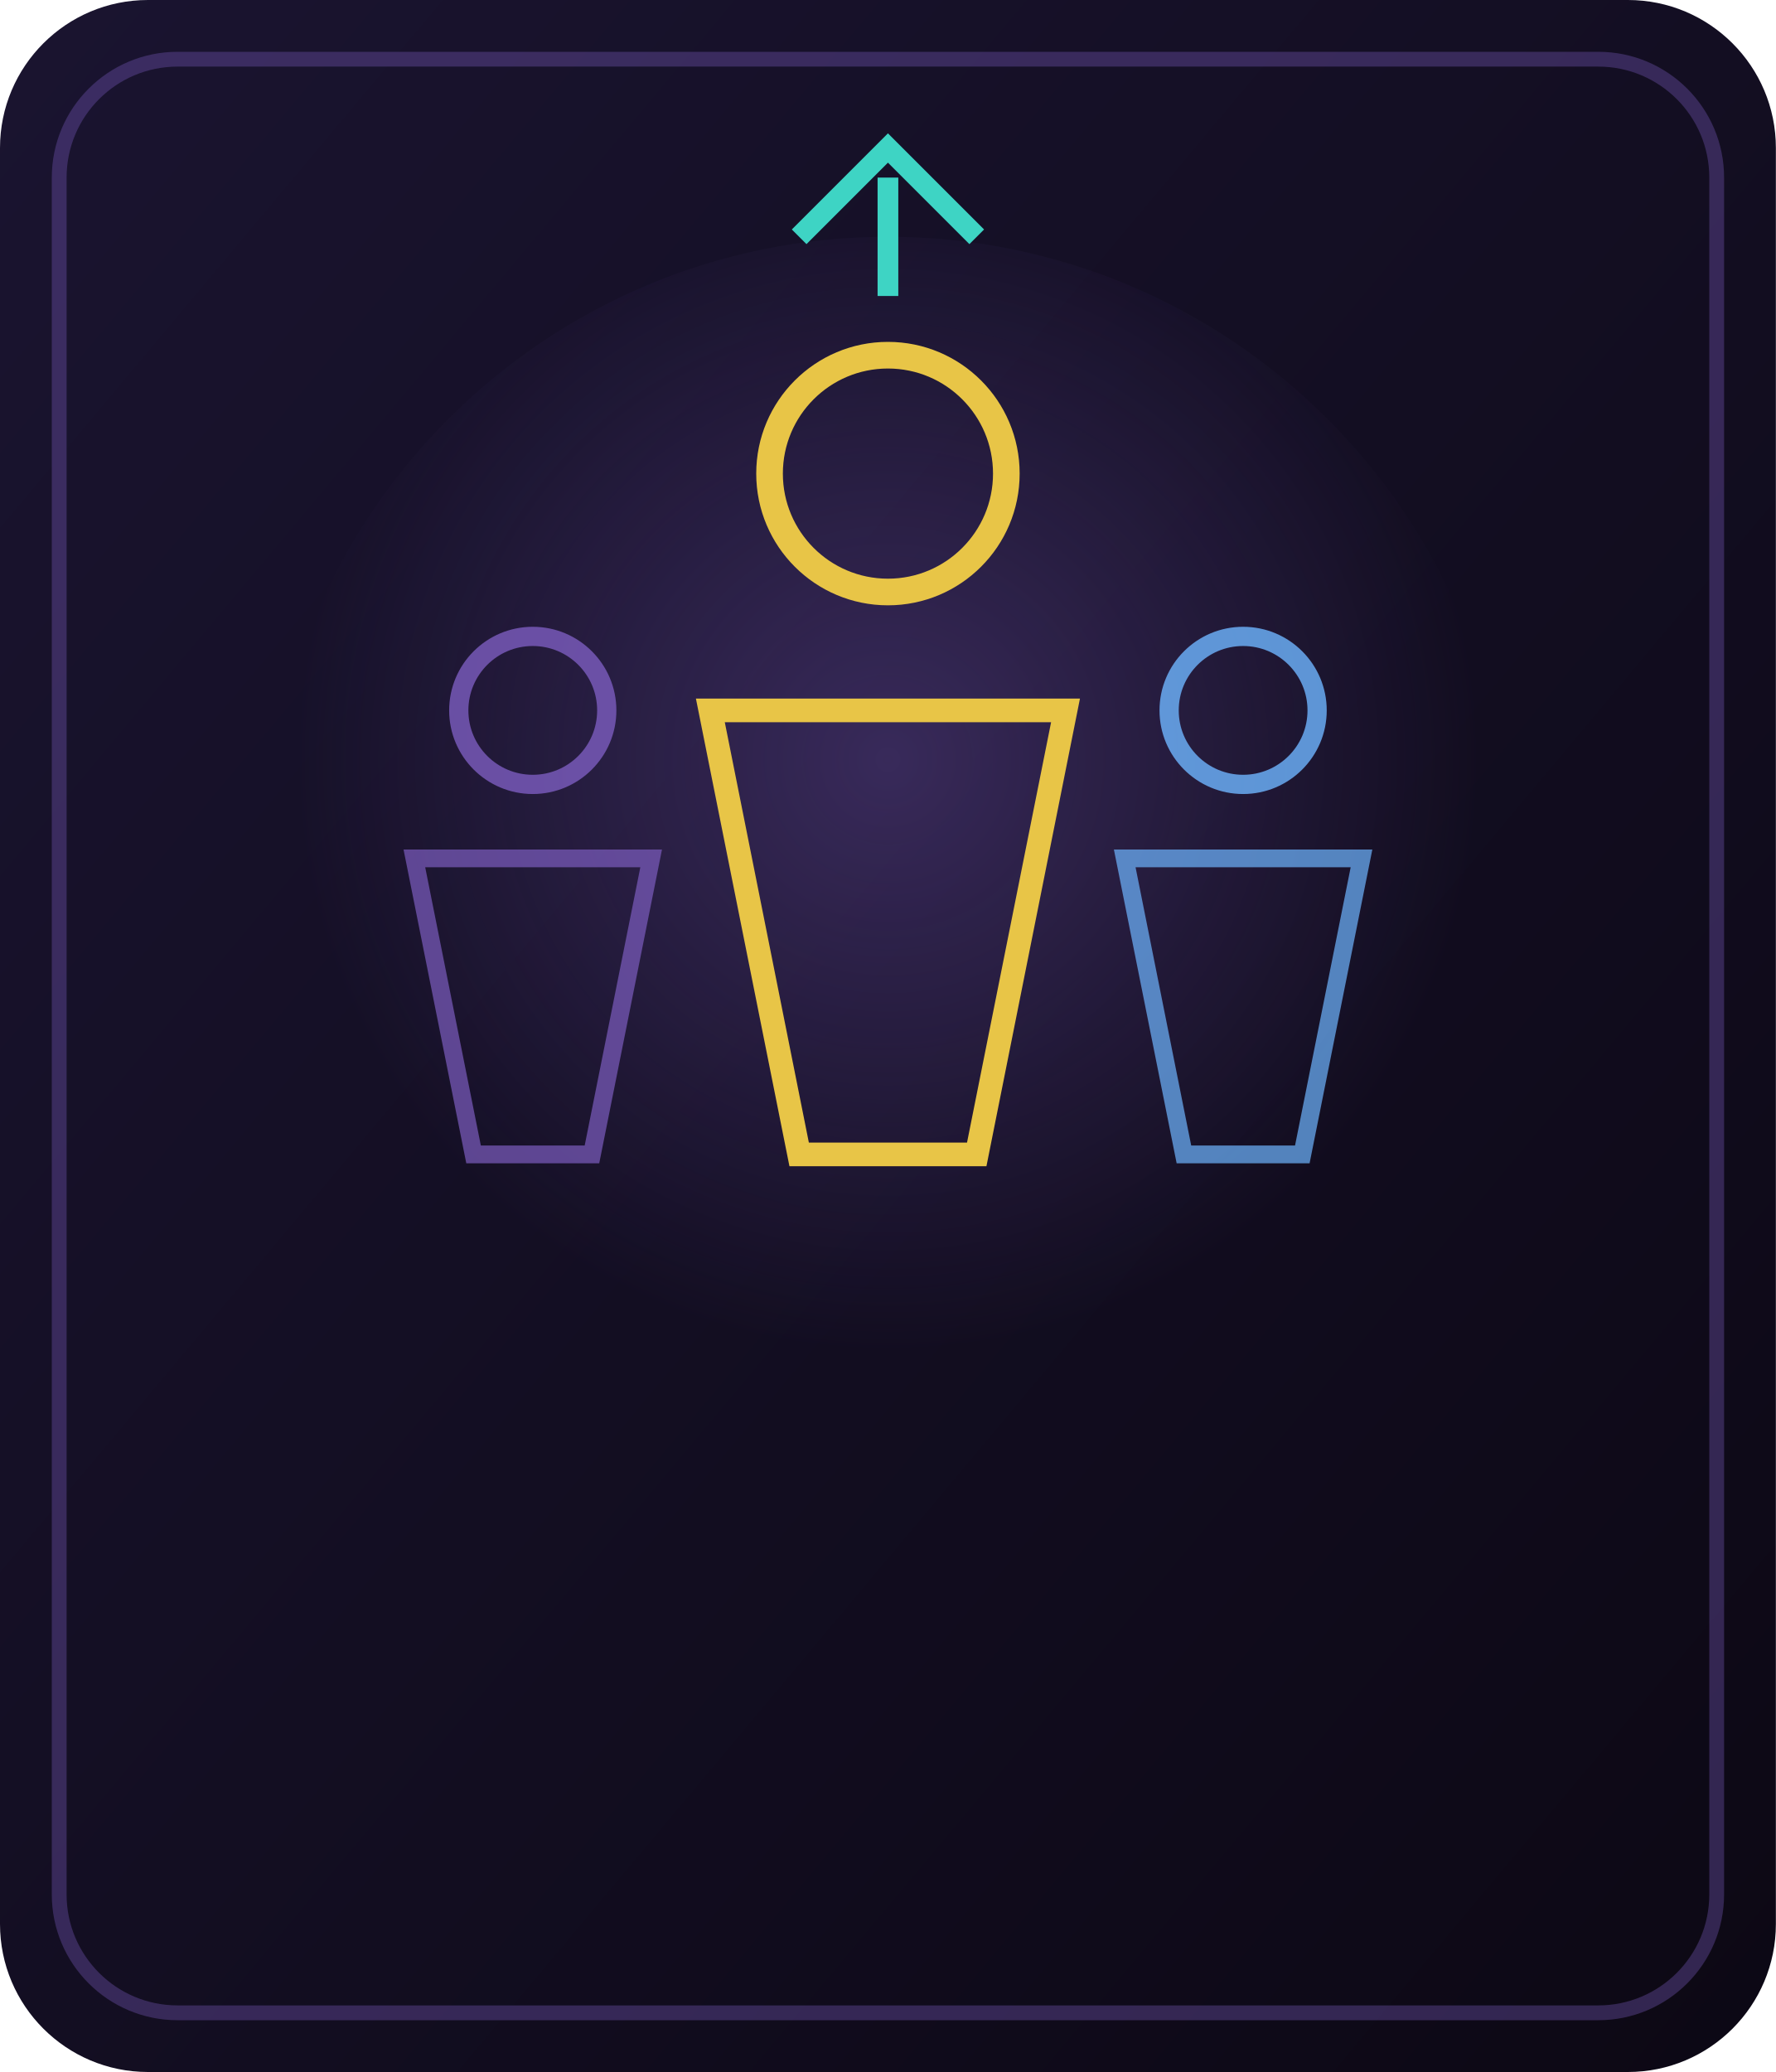
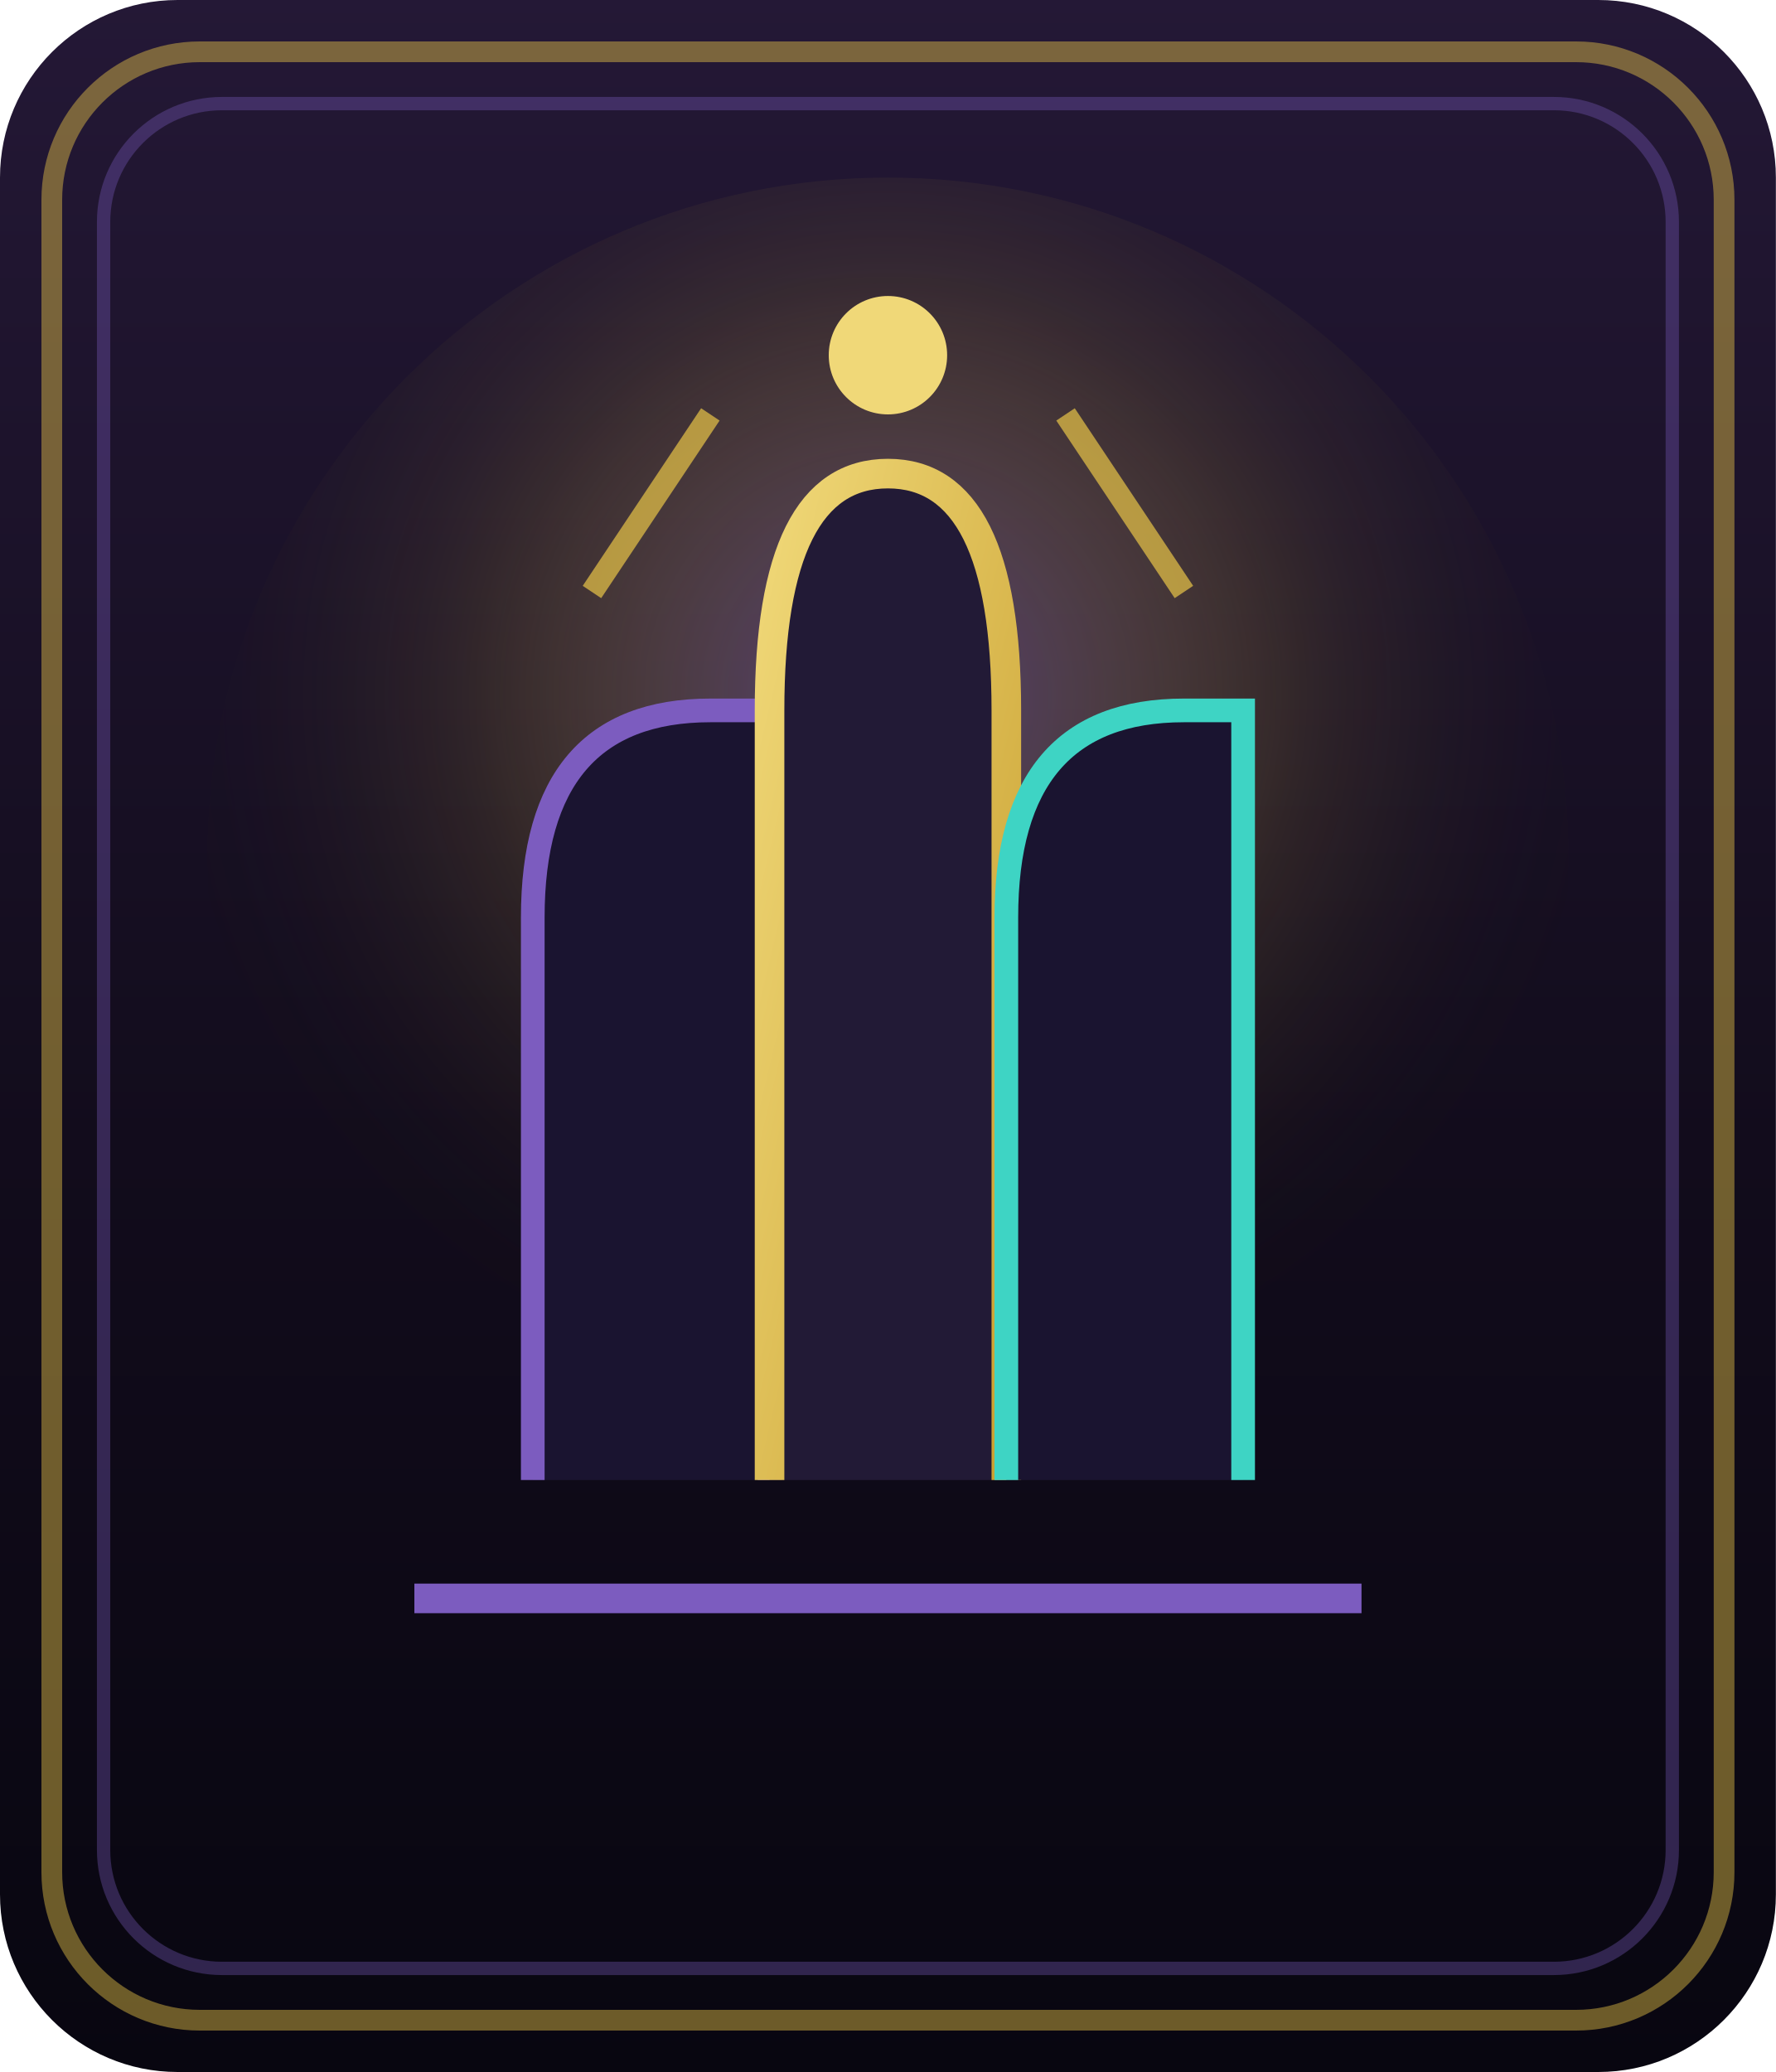
<svg xmlns="http://www.w3.org/2000/svg" viewBox="0 0 120 140" role="img" aria-label="Ahnenruf">
  <defs>
-     <linearGradient id="bg11" x1="0" y1="0" x2="1" y2="1">
-       <stop offset="0%" stop-color="#1a1430" />
-       <stop offset="100%" stop-color="#0c0814" />
+     <linearGradient id="bg11" x1="0" y1="0" x2="0" y2="1">
+       <stop offset="0%" stop-color="#241836" />
+       <stop offset="55%" stop-color="#120c1c" />
+       <stop offset="100%" stop-color="#080610" />
    </linearGradient>
-     <radialGradient id="glow11" cx="50%" cy="42%" r="48%">
-       <stop offset="0%" stop-color="#7c5cbf" stop-opacity="0.35" />
-       <stop offset="100%" stop-color="#7c5cbf" stop-opacity="0" />
+     <radialGradient id="glow11" cx="50%" cy="38%" r="55%">
+       <stop offset="0%" stop-color="#7c5cbf" stop-opacity="0.55" />
+       <stop offset="55%" stop-color="#e8c547" stop-opacity="0.12" />
+       <stop offset="100%" stop-color="#000" stop-opacity="0" />
    </radialGradient>
+     <linearGradient id="gold11" x1="0" y1="0" x2="1" y2="1">
+       <stop offset="0%" stop-color="#f0d878" />
+       <stop offset="100%" stop-color="#c9a030" />
+     </linearGradient>
  </defs>
-   <rect width="120" height="140" rx="10" fill="url(#bg11)" />
-   <rect x="4" y="4" width="112" height="132" rx="8" fill="none" stroke="#7c5cbf" stroke-opacity="0.35" stroke-width="1" />
-   <circle cx="60" cy="58" r="42" fill="url(#glow11)" />
-   <circle cx="60" cy="32" r="8" fill="none" stroke="#e8c547" stroke-width="1.8" />
-   <path d="M48 48 H72 L66 78 H54 Z" fill="none" stroke="#e8c547" stroke-width="1.6" />
-   <circle cx="36" cy="48" r="5" fill="none" stroke="#7c5cbf" stroke-width="1.3" opacity="0.8" />
-   <path d="M28 58 H44 L40 78 H32 Z" fill="none" stroke="#7c5cbf" stroke-width="1.2" opacity="0.7" />
-   <circle cx="84" cy="48" r="5" fill="none" stroke="#6eb5ff" stroke-width="1.3" opacity="0.8" />
-   <path d="M76 58 H92 L88 78 H80 Z" fill="none" stroke="#6eb5ff" stroke-width="1.2" opacity="0.7" />
-   <path d="M60 20 V12 M54 16 L60 10 L66 16" stroke="#3ed4c4" stroke-width="1.4" fill="none" />
+   <rect width="120" height="140" rx="12" fill="url(#bg11)" />
+   <rect x="3.5" y="3.5" width="113" height="133" rx="10" fill="none" stroke="#e8c547" stroke-opacity="0.45" stroke-width="1.4" />
+   <rect x="7" y="7" width="106" height="126" rx="8" fill="none" stroke="#7c5cbf" stroke-opacity="0.35" stroke-width="0.9" />
+   <circle cx="60" cy="58" r="46" fill="url(#glow11)" />
+   <path d="M36 100 V62 Q36 48 48 48 H52 V100" fill="#1a1430" stroke="#7c5cbf" stroke-width="1.6" />
+   <path d="M52 100 V48 Q52 32 60 32 Q68 32 68 48 V100" fill="#221a36" stroke="url(#gold11)" stroke-width="2" />
+   <path d="M68 100 V62 Q68 48 80 48 H84 V100" fill="#1a1430" stroke="#3ed4c4" stroke-width="1.6" />
+   <circle cx="60" cy="24" r="4" fill="#f0d878" />
+   <path d="M40 40 L48 28 M80 40 L72 28" stroke="#e8c547" stroke-width="1.5" opacity="0.7" />
+   <path d="M28 108 H92" stroke="#7c5cbf" stroke-width="2" />
</svg>
